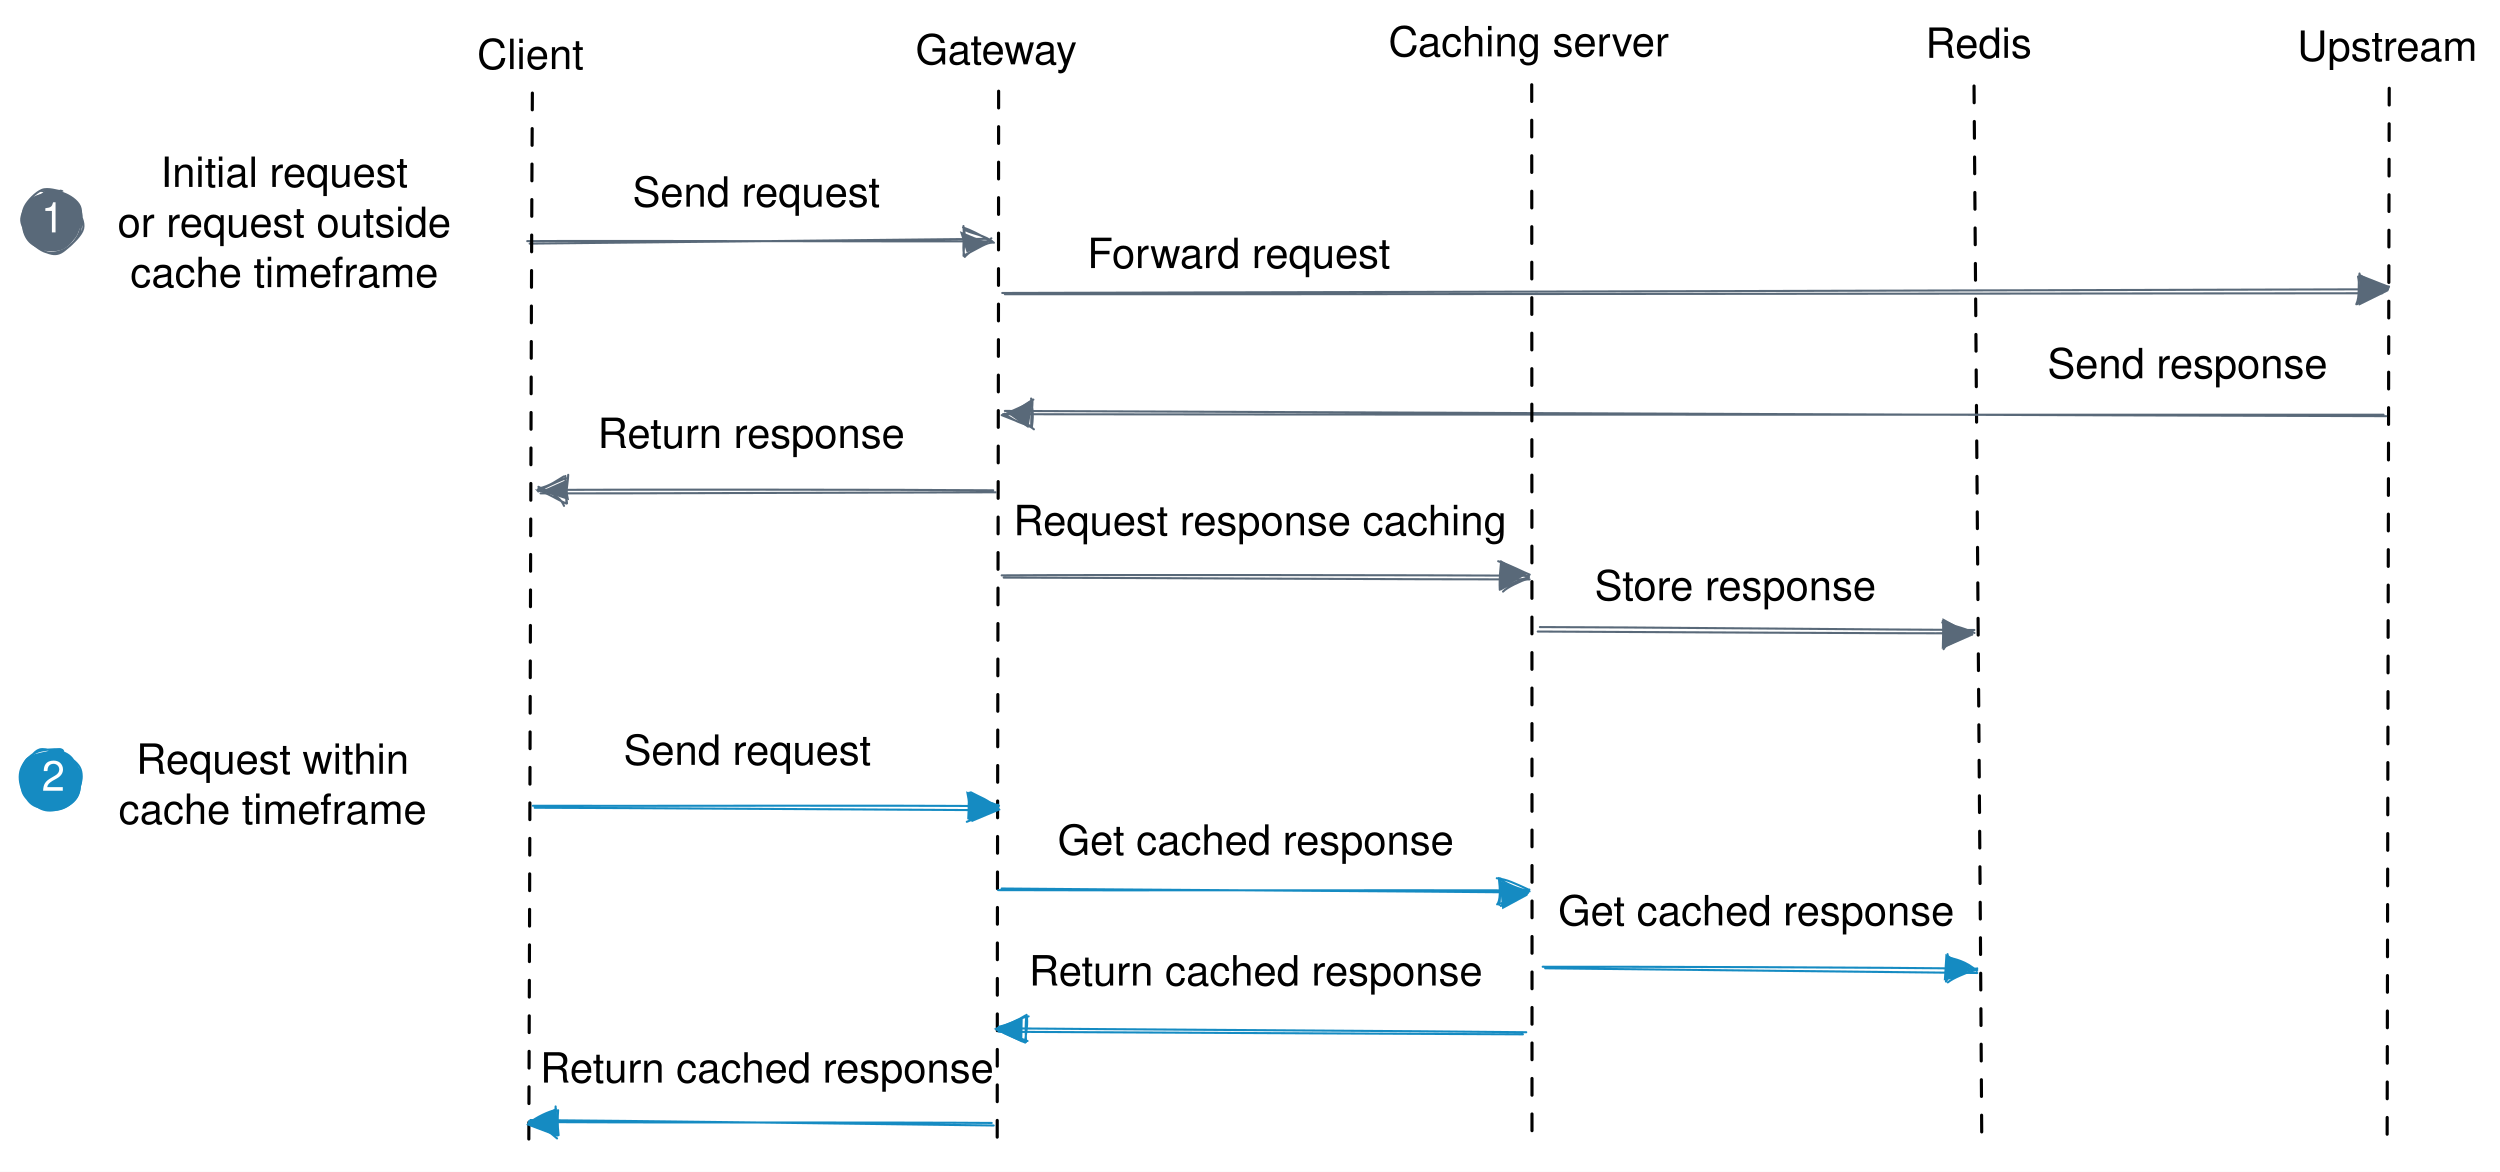
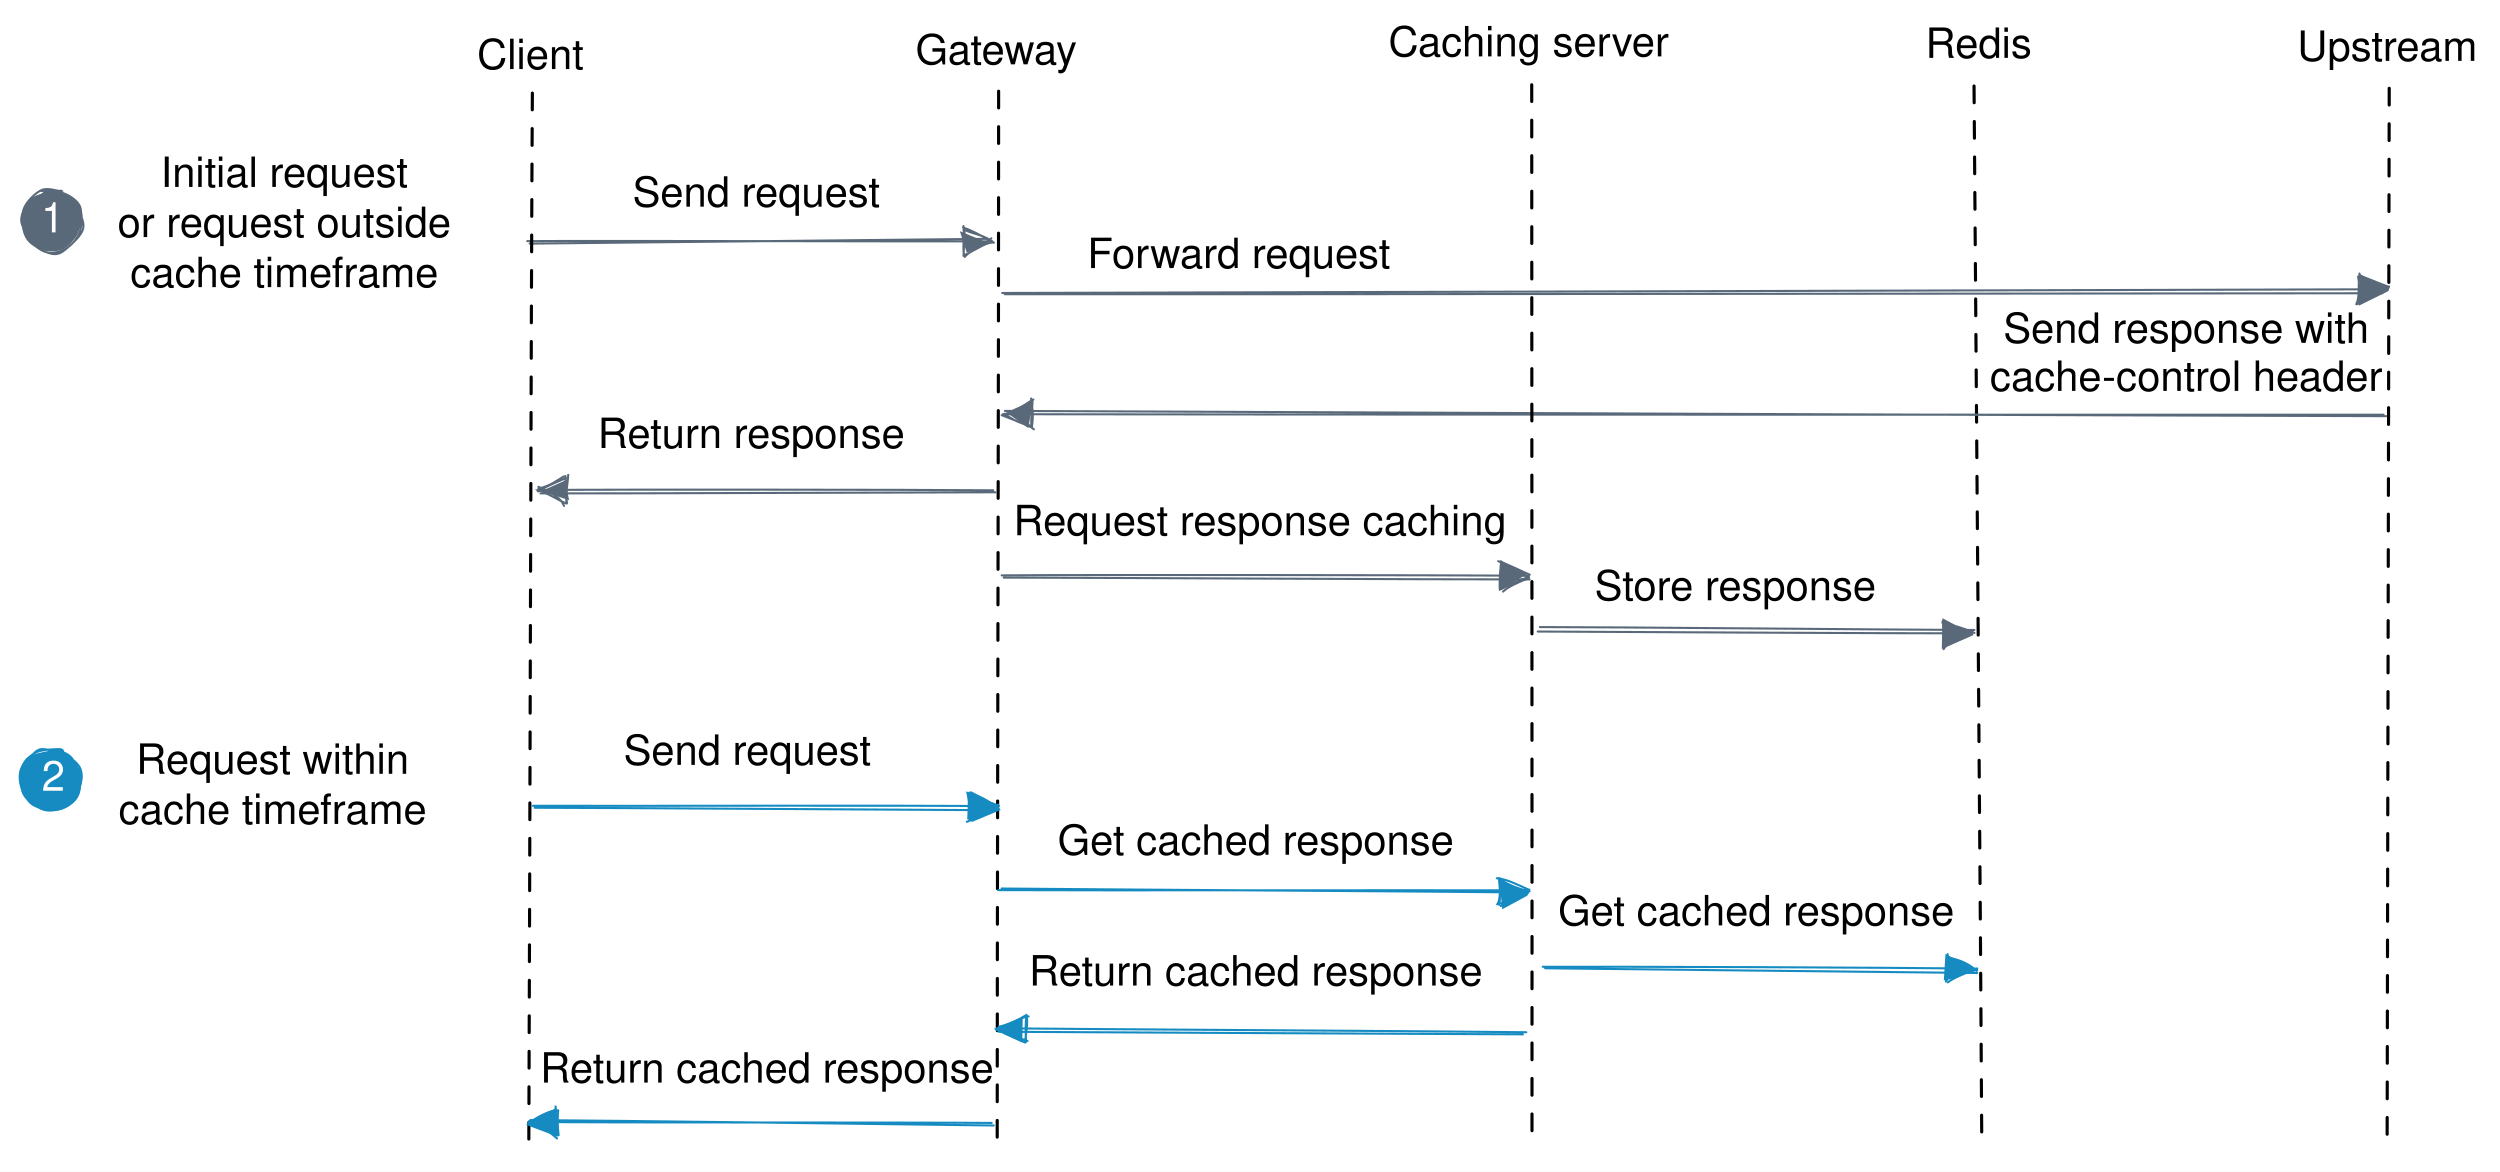
<svg xmlns="http://www.w3.org/2000/svg" version="1.1" viewBox="0 0 1197.508 561.29" width="2395.015" height="1122.58">
  <defs>
    <style class="style-fonts">
      @font-face {
        font-family: "Virgil";
        src: url("https://excalidraw.com/Virgil.woff2");
      }
      @font-face {
        font-family: "Cascadia";
        src: url("https://excalidraw.com/Cascadia.woff2");
      }
    </style>
  </defs>
  <rect x="0" y="0" width="1197.508" height="561.29" fill="#ffffff" />
  <g stroke-linecap="round">
    <g transform="translate(253.1509 116.9704) rotate(0 110.724 -1.428115)">
      <path d="M0.56 -0.28 C37.24 -0.71, 183.16 -2.14, 219.96 -2.58 M-0.61 -1.47 C36.44 -1.75, 185.17 -1.24, 222.05 -1.35" stroke="#596979" stroke-width="1" fill="none" />
    </g>
    <g transform="translate(253.1509 116.9704) rotate(0 110.724 -1.428115)">
      <path d="M220.55 -0.56 L209.92 4.04 L206.62 -6.24 L220.05 -0.64" stroke="none" stroke-width="0" fill="#596979" fill-rule="evenodd" />
      <path d="M221.71 -2.83 C217.4 0.81, 213.02 1.98, 208.92 6.03 M222.34 -0.78 C219.22 -0.74, 216.38 1.41, 208.41 5.52 M209.02 6.08 C207.58 2.47, 208.93 -1.38, 208.36 -8.7 M208.38 5.57 C208.65 -0.25, 208.96 -4.83, 208.81 -7.43 M209.52 -6.58 C212.64 -4.92, 217.92 -4.72, 222.94 -0.7 M208.14 -8.03 C212.35 -6.55, 215.16 -5.04, 222.01 -1.25 M222.05 -1.35 C222.05 -1.35, 222.05 -1.35, 222.05 -1.35 M222.05 -1.35 C222.05 -1.35, 222.05 -1.35, 222.05 -1.35" stroke="#596979" stroke-width="1" fill="none" />
    </g>
  </g>
  <mask />
  <g transform="translate(301.7802 82.00611) rotate(0 60.5 12)">
    <text x="60.5" y="17" font-family="Helvetica, Segoe UI Emoji" font-size="20px" fill="black" text-anchor="middle" style="white-space: pre;" direction="ltr">Send request</text>
  </g>
  <g transform="translate(227.5888 16.09063) rotate(0 26.5 12)">
    <text x="26.5" y="17" font-family="Helvetica, Segoe UI Emoji" font-size="20px" fill="black" text-anchor="middle" style="white-space: pre;" direction="ltr">Client</text>
  </g>
  <g stroke-linecap="round">
    <g transform="translate(256.1876 45.19019) rotate(0 -2.030322 250.6614)">
      <path d="M-1.18 -0.59 C-1.76 83.11, -2.51 417.94, -2.88 501.91" stroke="black" stroke-width="1.5" fill="none" stroke-dasharray="8 9" />
    </g>
  </g>
  <mask />
  <g transform="translate(437.6954 13.80023) rotate(0 39.5 12)">
    <text x="39.5" y="17" font-family="Helvetica, Segoe UI Emoji" font-size="20px" fill="black" text-anchor="middle" style="white-space: pre;" direction="ltr">Gateway</text>
  </g>
  <g stroke-linecap="round">
    <g transform="translate(478.1224 44.63963) rotate(0 -0.1201289 252.8519)">
      <path d="M0.22 -0.95 C0.34 83.59, -0.54 422.29, -0.46 506.65" stroke="black" stroke-width="1.5" fill="none" stroke-dasharray="8 9" />
    </g>
  </g>
  <mask />
  <g transform="translate(921.2715 10.73228) rotate(0 26.5 12)">
    <text x="26.5" y="17" font-family="Helvetica, Segoe UI Emoji" font-size="20px" fill="black" text-anchor="middle" style="white-space: pre;" direction="ltr">Redis</text>
  </g>
  <g stroke-linecap="round">
    <g transform="translate(946.5214 41.51316) rotate(0 0.9131147 253.9227)">
      <path d="M-0.95 -0.31 C-0.39 84.35, 2.39 423.48, 2.77 508.15" stroke="black" stroke-width="1.5" fill="none" stroke-dasharray="8 9" />
    </g>
  </g>
  <mask />
  <g transform="translate(1099.508 12.15575) rotate(0 44 12)">
    <text x="44" y="17" font-family="Helvetica, Segoe UI Emoji" font-size="20px" fill="black" text-anchor="middle" style="white-space: pre;" direction="ltr">Upstream</text>
  </g>
  <g stroke-linecap="round">
    <g transform="translate(1144.756 41.91898) rotate(0 -0.8109083 252.2105)">
      <path d="M-0.31 0.37 C-0.56 84.54, -1.08 420.09, -1.31 504.05" stroke="black" stroke-width="1.5" fill="none" stroke-dasharray="8 9" />
    </g>
  </g>
  <mask />
  <g stroke-linecap="round">
    <g transform="translate(480.9712 140.1032) rotate(0 330.6947 -0.3463006)">
      <path d="M0.37 0.84 C110.55 0.95, 550.16 0.44, 660.13 0.36 M-0.89 0.23 C109.73 0, 551.7 -1.22, 662.28 -1.54" stroke="#596979" stroke-width="1" fill="none" />
    </g>
    <g transform="translate(480.9712 140.1032) rotate(0 330.6947 -0.3463006)">
      <path d="M662.99 -0.63 L648.9 6.33 L649.46 -8.61 L663.92 -2.91" stroke="none" stroke-width="0" fill="#596979" fill-rule="evenodd" />
      <path d="M663.33 -2.88 C659.77 -1.33, 656.83 2.46, 648.73 3.62 M662.82 -1.57 C657.82 0.57, 654.36 2.98, 648.15 5.57 M647.7 5.64 C649.53 1.64, 648.41 -2.43, 649.24 -9.09 M648.98 5.01 C648.94 -0.77, 649.24 -4.69, 648.54 -7.61 M649.32 -8.44 C651.88 -6.37, 657.06 -4.38, 663.09 -2.65 M648.77 -7.31 C651.98 -6.25, 655.74 -4.06, 661.71 -1.43 M662.28 -1.54 C662.28 -1.54, 662.28 -1.54, 662.28 -1.54 M662.28 -1.54 C662.28 -1.54, 662.28 -1.54, 662.28 -1.54" stroke="#596979" stroke-width="1" fill="none" />
    </g>
  </g>
  <mask />
  <g stroke-linecap="round">
    <g transform="translate(1142.674 198.6923) rotate(0 -330.8975 -0.6043476)">
      <path d="M0.32 0.65 C-110.09 0.45, -551.2 -1.36, -661.34 -1.86 M-0.97 -0.05 C-111.6 0.01, -552.16 -0.08, -662.12 -0.28" stroke="#596979" stroke-width="1" fill="none" />
    </g>
    <g transform="translate(1142.674 198.6923) rotate(0 -330.8975 -0.6043476)">
      <path d="M-660.31 0.03 L-647.78 -7.94 L-650.07 6.41 L-660.8 -1.24" stroke="none" stroke-width="0" fill="#596979" fill-rule="evenodd" />
      <path d="M-661.3 0.13 C-656.65 -1.4, -651.92 -4.25, -647.68 -7.27 M-662.08 0.34 C-658.53 -1.86, -653.8 -3.41, -648.48 -6.18 M-648.77 -7.8 C-648.43 -3.71, -647.37 -1.35, -648.42 6.02 M-648.14 -6.99 C-647.98 -3.77, -648.93 0.42, -648.66 5.89 M-647.43 6.95 C-651.12 3.79, -655.19 4.62, -661.37 -0.53 M-648.48 5.42 C-653.07 4.12, -658.39 1.98, -662.86 0.16 M-662.12 -0.28 C-662.12 -0.28, -662.12 -0.28, -662.12 -0.28 M-662.12 -0.28 C-662.12 -0.28, -662.12 -0.28, -662.12 -0.28" stroke="#596979" stroke-width="1" fill="none" />
    </g>
  </g>
  <mask />
  <g stroke-linecap="round">
    <g transform="translate(479.8617 276.723) rotate(0 126.395 -0.230732)">
      <path d="M0.92 -0.05 C42.97 0, 210.99 0.91, 252.84 0.82 M-0.05 -1.12 C41.87 -1.47, 210.51 -1.22, 252.42 -0.97" stroke="#596979" stroke-width="1" fill="none" />
    </g>
    <g transform="translate(479.8617 276.723) rotate(0 126.395 -0.230732)">
      <path d="M251.39 -1.63 L239.18 5.56 L238.61 -8.36 L252.17 -1.62" stroke="none" stroke-width="0" fill="#596979" fill-rule="evenodd" />
      <path d="M252.36 0.29 C248.5 1.6, 242.02 4.58, 240.1 6.66 M252.55 -0.29 C248.19 0.99, 244.98 2.17, 239.54 5.28 M239.23 5.51 C238.79 1.65, 238.13 -1.14, 239.53 -6.56 M238.54 5.78 C238.26 -0.12, 238.97 -4.83, 239.17 -7.81 M237.77 -7.9 C243.64 -6.02, 250.14 -2.48, 252.88 -1.48 M239.42 -7.53 C242.71 -6.11, 245.16 -4.08, 251.68 -0.36 M252.42 -0.97 C252.42 -0.97, 252.42 -0.97, 252.42 -0.97 M252.42 -0.97 C252.42 -0.97, 252.42 -0.97, 252.42 -0.97" stroke="#596979" stroke-width="1" fill="none" />
    </g>
  </g>
  <mask />
  <g stroke-linecap="round">
    <g transform="translate(476.3654 235.6266) rotate(0 -109.0633 -0.1831256)">
      <path d="M0.55 0.18 C-35.81 0.2, -181.27 0.84, -217.45 0.7 M-0.62 -0.77 C-37.25 -1.13, -182.6 -1.17, -218.68 -0.96" stroke="#596979" stroke-width="1" fill="none" />
    </g>
    <g transform="translate(476.3654 235.6266) rotate(0 -109.0633 -0.1831256)">
      <path d="M-218.67 0.37 L-205.59 -5.51 L-203.76 4 L-220.13 -1.43" stroke="none" stroke-width="0" fill="#596979" fill-rule="evenodd" />
      <path d="M-218.45 -1.63 C-212.74 -2.8, -209.52 -5.58, -206.35 -7.39 M-218.26 -0.74 C-215.46 -1.91, -212.12 -3.86, -205.23 -6.61 M-204.19 -8.19 C-204.35 -4.04, -205.57 0.28, -204.77 5.49 M-205.55 -7.65 C-205.37 -2.8, -205.08 2.71, -205.05 5.2 M-206.19 6.7 C-208.28 1.73, -213.47 0.11, -218.46 -2.45 M-205.04 5.59 C-209.24 3.8, -213.82 0.66, -218.44 -0.81 M-218.68 -0.96 C-218.68 -0.96, -218.68 -0.96, -218.68 -0.96 M-218.68 -0.96 C-218.68 -0.96, -218.68 -0.96, -218.68 -0.96" stroke="#596979" stroke-width="1" fill="none" />
    </g>
  </g>
  <mask />
  <g transform="translate(285.3472 197.5981) rotate(0 74.5 12)">
    <text x="74.5" y="17" font-family="Helvetica, Segoe UI Emoji" font-size="20px" fill="black" text-anchor="middle" style="white-space: pre;" direction="ltr">Return response</text>
  </g>
  <g transform="translate(484.5882 239.3838) rotate(0 119 12)">
    <text x="119" y="17" font-family="Helvetica, Segoe UI Emoji" font-size="20px" fill="black" text-anchor="middle" style="white-space: pre;" direction="ltr">Request response caching</text>
  </g>
  <g stroke-linecap="round">
    <g transform="translate(254.9328 386.7441) rotate(0 111.628 0.269389)">
      <path d="M1.19 0.17 C37.84 0.21, 183.9 1.19, 220.51 1.35 M0.36 -0.78 C37.35 -0.6, 186.3 -1.1, 222.9 -0.54" stroke="#158bc2" stroke-width="1" fill="none" />
    </g>
    <g transform="translate(254.9328 386.7441) rotate(0 111.628 0.269389)">
      <path d="M224.4 1.21 L210.46 7.06 L207.83 -7.72 L222.26 -1.49" stroke="none" stroke-width="0" fill="#158bc2" fill-rule="evenodd" />
      <path d="M223.12 -1.32 C218.73 1.45, 213.67 4.9, 208.17 6.9 M223.12 0.18 C217.25 1.38, 212.96 3.59, 209.52 5.86 M209.69 5.82 C209.96 -0.19, 209.54 -3.22, 209.34 -7.05 M208.87 5.34 C209.28 0.38, 208.69 -4.12, 209.97 -7.16 M210.13 -7.21 C214.36 -4.85, 218.22 -3.89, 222.83 0.51 M209.23 -6.36 C214.65 -4.55, 218.15 -2.55, 223.6 -0.78 M222.9 -0.54 C222.9 -0.54, 222.9 -0.54, 222.9 -0.54 M222.9 -0.54 C222.9 -0.54, 222.9 -0.54, 222.9 -0.54" stroke="#158bc2" stroke-width="1" fill="none" />
    </g>
  </g>
  <mask />
  <g transform="translate(297.4832 349.3596) rotate(0 60.5 12)">
    <text x="60.5" y="17" font-family="Helvetica, Segoe UI Emoji" font-size="20px" fill="black" text-anchor="middle" style="white-space: pre;" direction="ltr">Send request</text>
  </g>
  <g stroke-linecap="round" transform="translate(10 91.50614) rotate(0 14.56982 14.56982)">
    <path d="M14.52 0.85 C17.77 0.77, 22.11 1.9, 24.56 3.77 C27.01 5.64, 28.88 9.12, 29.22 12.07 C29.56 15.01, 28.16 18.76, 26.59 21.43 C25.01 24.09, 22.62 26.97, 19.76 28.07 C16.89 29.17, 12.2 29.09, 9.41 28.03 C6.63 26.97, 4.68 24.21, 3.06 21.72 C1.44 19.23, -0.63 16.15, -0.31 13.1 C0.02 10.05, 2.41 5.56, 5 3.43 C7.59 1.29, 13.18 0.88, 15.24 0.29 C17.3 -0.29, 17.21 -0.23, 17.35 -0.08 M8.56 0.1 C11.46 -1.07, 16.92 -0.69, 20.28 0.49 C23.65 1.66, 27.45 4.17, 28.74 7.13 C30.04 10.09, 28.88 15.31, 28.05 18.24 C27.21 21.16, 26.11 22.97, 23.76 24.7 C21.4 26.42, 17.11 28.48, 13.93 28.59 C10.74 28.7, 6.86 27.16, 4.65 25.36 C2.44 23.56, 1.1 20.76, 0.65 17.8 C0.21 14.84, 0.33 10.44, 2 7.59 C3.67 4.74, 9.2 1.87, 10.69 0.71 C12.18 -0.44, 10.9 0.32, 10.92 0.64" stroke="none" stroke-width="0" fill="#596979" />
    <path d="M13.12 -0.72 C16.04 -1.19, 18.78 0.97, 21.35 2.66 C23.92 4.34, 27.42 6.5, 28.54 9.38 C29.65 12.27, 29.19 16.94, 28.03 19.98 C26.87 23.01, 24.21 26.03, 21.57 27.59 C18.93 29.14, 15.19 30.08, 12.19 29.3 C9.2 28.52, 5.48 25.39, 3.6 22.9 C1.72 20.4, 0.9 17.2, 0.91 14.32 C0.92 11.45, 1.5 8.05, 3.67 5.67 C5.83 3.29, 11.8 1.03, 13.91 0.06 C16.02 -0.91, 16.31 -0.36, 16.33 -0.16 M18.22 0.63 C20.87 1.48, 24.86 5.62, 26.79 8.52 C28.72 11.42, 30.53 14.94, 29.83 18.02 C29.12 21.09, 24.9 24.94, 22.56 26.97 C20.22 29, 18.47 30.4, 15.78 30.21 C13.1 30.02, 8.86 27.99, 6.46 25.82 C4.07 23.64, 2.17 20.21, 1.4 17.17 C0.62 14.12, 0.39 10.47, 1.82 7.53 C3.26 4.58, 7.11 0.72, 10.03 -0.51 C12.95 -1.74, 17.9 0.08, 19.36 0.14 C20.82 0.21, 18.73 -0.3, 18.79 -0.11" stroke="#596979" stroke-width="1" fill="none" />
  </g>
  <g transform="translate(19.67371 94.32651) rotate(0 6.5 12)">
    <text x="0" y="17" font-family="Helvetica, Segoe UI Emoji" font-size="20px" fill="white" text-anchor="start" style="white-space: pre;" direction="ltr">1</text>
  </g>
  <g stroke-linecap="round">
    <g transform="translate(479.1423 425.85) rotate(0 125.8863 0.7028105)">
      <path d="M-1.01 0.52 C40.9 0.77, 208.59 0.48, 250.67 0.64 M0.66 -0.25 C42.99 0.19, 211.15 1.17, 252.79 1.66" stroke="#158bc2" stroke-width="1" fill="none" />
    </g>
    <g transform="translate(479.1423 425.85) rotate(0 125.8863 0.7028105)">
      <path d="M252.44 3.19 L240.42 9.7 L239.14 -4.11 L253.15 1.78" stroke="none" stroke-width="0" fill="#158bc2" fill-rule="evenodd" />
      <path d="M253.44 0.25 C248.31 2.52, 246.15 3.83, 239.87 6.92 M253.23 1.03 C248.76 3.95, 243.8 6.06, 239.76 8.1 M237.99 7.34 C239.59 5.67, 239.49 0.15, 238.82 -5.3 M238.99 7.58 C239.7 3.7, 239.11 0.39, 239.63 -5.09 M237.82 -5.17 C242.78 -4.61, 246.27 -2.8, 253.33 0.4 M238.7 -4.99 C243.38 -2.04, 247.55 -0.27, 253.52 1.14 M252.79 1.66 C252.79 1.66, 252.79 1.66, 252.79 1.66 M252.79 1.66 C252.79 1.66, 252.79 1.66, 252.79 1.66" stroke="#158bc2" stroke-width="1" fill="none" />
    </g>
  </g>
  <mask />
  <g transform="translate(505.4975 392.4312) rotate(0 96 12)">
    <text x="96" y="17" font-family="Helvetica, Segoe UI Emoji" font-size="20px" fill="black" text-anchor="middle" style="white-space: pre;" direction="ltr">Get cached response</text>
  </g>
  <g stroke-linecap="round">
    <g transform="translate(730.5738 495.3746) rotate(0 -126.1239 -1.377751)">
      <path d="M-1.11 0.08 C-43.05 -0.14, -210.33 -0.88, -252.11 -1.16 M0.5 -0.93 C-41.49 -1.49, -210.65 -2.36, -252.75 -2.83" stroke="#158bc2" stroke-width="1" fill="none" />
    </g>
    <g transform="translate(730.5738 495.3746) rotate(0 -126.1239 -1.377751)">
      <path d="M-254.57 -2.57 L-240.69 -8.23 L-240.91 3.99 L-253.68 -1.98" stroke="none" stroke-width="0" fill="#158bc2" fill-rule="evenodd" />
      <path d="M-252.65 -2.09 C-248.18 -3.16, -245.27 -7.18, -237.86 -8.52 M-252.14 -3.56 C-247.87 -4.42, -242.9 -6.71, -239.37 -8.95 M-238.86 -9.27 C-238.04 -5.28, -239.08 -0.8, -239.57 3.53 M-238.83 -9.11 C-239.51 -5.08, -239.26 -1.01, -239.1 3.74 M-238.39 3.26 C-243.77 1.53, -246.31 -0.08, -252.78 -1.85 M-239.48 4.03 C-243.67 2.08, -248.76 0.15, -252.93 -2.26 M-252.75 -2.83 C-252.75 -2.83, -252.75 -2.83, -252.75 -2.83 M-252.75 -2.83 C-252.75 -2.83, -252.75 -2.83, -252.75 -2.83" stroke="#158bc2" stroke-width="1" fill="none" />
    </g>
  </g>
  <mask />
  <g transform="translate(55.68602 72.54292) rotate(0 80.5 36)">
    <text x="80.5" y="17" font-family="Helvetica, Segoe UI Emoji" font-size="20px" fill="black" text-anchor="middle" style="white-space: pre;" direction="ltr">Initial request</text>
    <text x="80.5" y="41" font-family="Helvetica, Segoe UI Emoji" font-size="20px" fill="black" text-anchor="middle" style="white-space: pre;" direction="ltr">or request outside</text>
    <text x="80.5" y="65" font-family="Helvetica, Segoe UI Emoji" font-size="20px" fill="black" text-anchor="middle" style="white-space: pre;" direction="ltr">cache timeframe</text>
  </g>
  <g transform="translate(492.0458 455.0655) rotate(0 109.5 12)">
    <text x="109.5" y="17" font-family="Helvetica, Segoe UI Emoji" font-size="20px" fill="black" text-anchor="middle" style="white-space: pre;" direction="ltr">Return cached response</text>
  </g>
  <g stroke-linecap="round" transform="translate(10 358.965) rotate(0 14.56982 14.56982)">
    <path d="M14.89 -0.17 C17.86 -0.1, 21.58 2.81, 23.98 4.88 C26.38 6.94, 28.84 9.11, 29.28 12.21 C29.72 15.3, 28.37 20.62, 26.63 23.44 C24.88 26.26, 21.93 28.37, 18.82 29.12 C15.71 29.87, 11 29.27, 7.97 27.95 C4.94 26.63, 1.88 23.91, 0.63 21.21 C-0.61 18.51, -0.34 14.69, 0.5 11.77 C1.35 8.85, 2.8 5.73, 5.71 3.69 C8.62 1.66, 15.62 -0.05, 17.94 -0.42 C20.27 -0.79, 19.58 0.97, 19.66 1.47 M12.88 1.3 C15.69 0.17, 17.72 0.04, 20.12 1.2 C22.53 2.36, 25.9 5.15, 27.3 8.24 C28.7 11.34, 29.11 16.82, 28.5 19.79 C27.88 22.76, 26.51 24.58, 23.61 26.04 C20.72 27.49, 14.49 28.67, 11.12 28.52 C7.76 28.38, 5.38 27.41, 3.44 25.16 C1.49 22.91, -0.36 18.44, -0.56 15.01 C-0.75 11.58, 0.32 6.9, 2.28 4.59 C4.24 2.28, 9.73 1.61, 11.19 1.15 C12.65 0.7, 10.97 1.89, 11.06 1.86" stroke="none" stroke-width="0" fill="#158bc2" />
    <path d="M16.95 0.75 C19.71 0.93, 22.57 1.98, 24.47 4.28 C26.36 6.58, 28.09 11.26, 28.34 14.56 C28.59 17.85, 27.82 21.67, 25.98 24.05 C24.13 26.44, 20.13 28.22, 17.27 28.87 C14.4 29.53, 11.52 29.55, 8.78 27.99 C6.03 26.42, 2.25 22.58, 0.8 19.49 C-0.66 16.41, -1 12.48, 0.04 9.48 C1.09 6.49, 3.98 3.11, 7.08 1.52 C10.18 -0.07, 16.46 -0.16, 18.65 -0.07 C20.83 0.02, 20.25 1.76, 20.2 2.08 M20.04 2.24 C23.01 3.23, 26.79 6.05, 28.17 8.56 C29.55 11.08, 29.31 14.57, 28.33 17.33 C27.35 20.09, 24.42 23.27, 22.29 25.13 C20.15 26.99, 18.26 28.67, 15.51 28.5 C12.76 28.32, 8.24 26.05, 5.79 24.06 C3.33 22.07, 1.29 19.35, 0.77 16.58 C0.26 13.81, 1.33 10.19, 2.69 7.43 C4.06 4.68, 6.03 0.95, 8.98 0.04 C11.93 -0.86, 18.74 1.9, 20.37 2.03 C22 2.16, 18.74 0.73, 18.74 0.83" stroke="#158bc2" stroke-width="1" fill="none" />
  </g>
  <g transform="translate(19.95616 361.7853) rotate(0 6.5 12)">
    <text x="0" y="17" font-family="Helvetica, Segoe UI Emoji" font-size="20px" fill="white" text-anchor="start" style="white-space: pre;" direction="ltr">2</text>
  </g>
  <g transform="translate(55.59316 353.6644) rotate(0 75 24)">
    <text x="75" y="17" font-family="Helvetica, Segoe UI Emoji" font-size="20px" fill="black" text-anchor="middle" style="white-space: pre;" direction="ltr">Request within</text>
    <text x="75" y="41" font-family="Helvetica, Segoe UI Emoji" font-size="20px" fill="black" text-anchor="middle" style="white-space: pre;" direction="ltr">cache timeframe</text>
  </g>
  <g stroke-linecap="round">
    <g transform="translate(475.0182 539.445) rotate(0 -110.2917 -1.628065)">
      <path d="M0.97 -0.33 C-35.95 -0.79, -183.84 -2.76, -220.95 -2.93 M0.01 -1.55 C-37.05 -1.89, -184.46 -1.66, -221.55 -1.97" stroke="#158bc2" stroke-width="1" fill="none" />
    </g>
    <g transform="translate(475.0182 539.445) rotate(0 -110.2917 -1.628065)">
      <path d="M-221.29 -1.83 L-208.36 -8.84 L-207.96 5.05 L-223.06 -0.63" stroke="none" stroke-width="0" fill="#158bc2" fill-rule="evenodd" />
      <path d="M-221.96 -1.14 C-218.23 -4.39, -211.53 -7.26, -209.43 -7.53 M-221.73 -1.68 C-218.67 -3.82, -215.83 -4.27, -207.8 -7.59 M-208.88 -9.46 C-209.02 -2.75, -208.82 0.82, -207.78 3.55 M-207.67 -7.64 C-207.92 -4.29, -208.04 -0.65, -207.45 4.31 M-208.19 5.87 C-212.35 2.24, -216.02 -0.57, -220.64 -1.56 M-207.8 4.39 C-213.09 2.53, -218.44 -1.16, -221.53 -2.45 M-221.55 -1.97 C-221.55 -1.97, -221.55 -1.97, -221.55 -1.97 M-221.55 -1.97 C-221.55 -1.97, -221.55 -1.97, -221.55 -1.97" stroke="#158bc2" stroke-width="1" fill="none" />
    </g>
  </g>
  <mask />
  <g transform="translate(257.8866 501.5712) rotate(0 109.5 12)">
    <text x="109.5" y="17" font-family="Helvetica, Segoe UI Emoji" font-size="20px" fill="black" text-anchor="middle" style="white-space: pre;" direction="ltr">Return cached response</text>
  </g>
  <g transform="translate(519.9179 111.419) rotate(0 73.5 12)">
    <text x="73.5" y="17" font-family="Helvetica, Segoe UI Emoji" font-size="20px" fill="black" text-anchor="middle" style="white-space: pre;" direction="ltr">Forward request</text>
  </g>
-   <g transform="translate(979.8157 164.2015) rotate(0 68 12)">
-     <text x="68" y="17" font-family="Helvetica, Segoe UI Emoji" font-size="20px" fill="black" text-anchor="middle" style="white-space: pre;" direction="ltr">Send response</text>
-   </g>
  <g transform="translate(664.2303 10) rotate(0 68 12)">
    <text x="68" y="17" font-family="Helvetica, Segoe UI Emoji" font-size="20px" fill="black" text-anchor="middle" style="white-space: pre;" direction="ltr">Caching server</text>
  </g>
  <g stroke-linecap="round">
    <g transform="translate(733.1573 40.8394) rotate(0 0.6184136 252.5486)">
      <path d="M0.54 -0.24 C0.54 83.94, 0.77 420.94, 0.67 505.33" stroke="black" stroke-width="1.5" fill="none" stroke-dasharray="8 9" />
    </g>
  </g>
  <mask />
  <g stroke-linecap="round">
    <g transform="translate(736.752 301.2679) rotate(0 104.4138 0.5885961)">
      <path d="M0.85 -0.9 C35.5 -0.93, 174.33 0.43, 208.98 0.5 M-0.16 1.24 C34.18 1.37, 172.51 2.22, 207.75 2.06" stroke="#596979" stroke-width="1" fill="none" />
    </g>
    <g transform="translate(736.752 301.2679) rotate(0 104.4138 0.5885961)">
      <path d="M207.59 3.35 L193.36 9.62 L193.71 -5.18 L208.18 2.89" stroke="none" stroke-width="0" fill="#596979" fill-rule="evenodd" />
      <path d="M206.62 1.37 C202.47 3.67, 195.82 6.59, 194.24 9.7 M208.19 1.42 C203.11 3.87, 199.4 6.56, 194.81 8.08 M194.47 7.66 C193.89 2.81, 194.7 -1.4, 193.81 -3.76 M194.54 8.12 C194.23 5.14, 194.54 2.5, 193.92 -3.94 M193.61 -3.04 C197.68 -1.81, 202.58 -1.01, 209.01 1.92 M194.47 -3.74 C198.45 -1.95, 203.96 0.29, 207.97 2.7 M207.75 2.06 C207.75 2.06, 207.75 2.06, 207.75 2.06 M207.75 2.06 C207.75 2.06, 207.75 2.06, 207.75 2.06" stroke="#596979" stroke-width="1" fill="none" />
    </g>
  </g>
  <mask />
  <g transform="translate(762.7368 270.5361) rotate(0 68.5 12)">
    <text x="68.5" y="17" font-family="Helvetica, Segoe UI Emoji" font-size="20px" fill="black" text-anchor="middle" style="white-space: pre;" direction="ltr">Store response</text>
  </g>
  <g stroke-linecap="round">
    <g transform="translate(739.6486 463.232) rotate(0 103.3756 1.337749)">
      <path d="M0.5 0.58 C34.92 0.95, 173.14 2.5, 207.44 2.84 M-0.69 -0.16 C33.52 -0.24, 172.41 0.13, 206.73 0.82" stroke="#158bc2" stroke-width="1" fill="none" />
    </g>
    <g transform="translate(739.6486 463.232) rotate(0 103.3756 1.337749)">
      <path d="M207.02 0.67 L191.44 6.41 L192.24 -6.32 L206.96 1.91" stroke="none" stroke-width="0" fill="#158bc2" fill-rule="evenodd" />
      <path d="M207.46 1.39 C201.82 2.41, 196.41 5.04, 192.1 5.85 M207.44 0.62 C200.99 3.43, 196.42 4.92, 193.34 7.34 M192.99 6.15 C193.8 4.19, 192.49 -1.48, 193.66 -5.05 M192.46 6.92 C193.44 2.1, 193.7 -2.03, 193.24 -6.2 M194.26 -4.46 C196.3 -3.87, 202.13 -2.91, 207.24 1.86 M193.01 -5 C196.85 -3.27, 200.74 -1.64, 206.61 1.06 M206.73 0.82 C206.73 0.82, 206.73 0.82, 206.73 0.82 M206.73 0.82 C206.73 0.82, 206.73 0.82, 206.73 0.82" stroke="#158bc2" stroke-width="1" fill="none" />
    </g>
  </g>
  <mask />
  <g transform="translate(745.2378 426.2612) rotate(0 96 12)">
    <text x="96" y="17" font-family="Helvetica, Segoe UI Emoji" font-size="20px" fill="black" text-anchor="middle" style="white-space: pre;" direction="ltr">Get cached response</text>
  </g>
+   <g transform="translate(952.1753 145.2333) rotate(0 95 23)">
+     <text x="95" y="19" font-family="Helvetica, Segoe UI Emoji" font-size="20px" fill="black" text-anchor="middle" style="white-space: pre;" direction="ltr">Send response with </text>
+     <text x="95" y="42" font-family="Helvetica, Segoe UI Emoji" font-size="20px" fill="black" text-anchor="middle" style="white-space: pre;" direction="ltr">cache-control header</text>
+   </g>
</svg>
